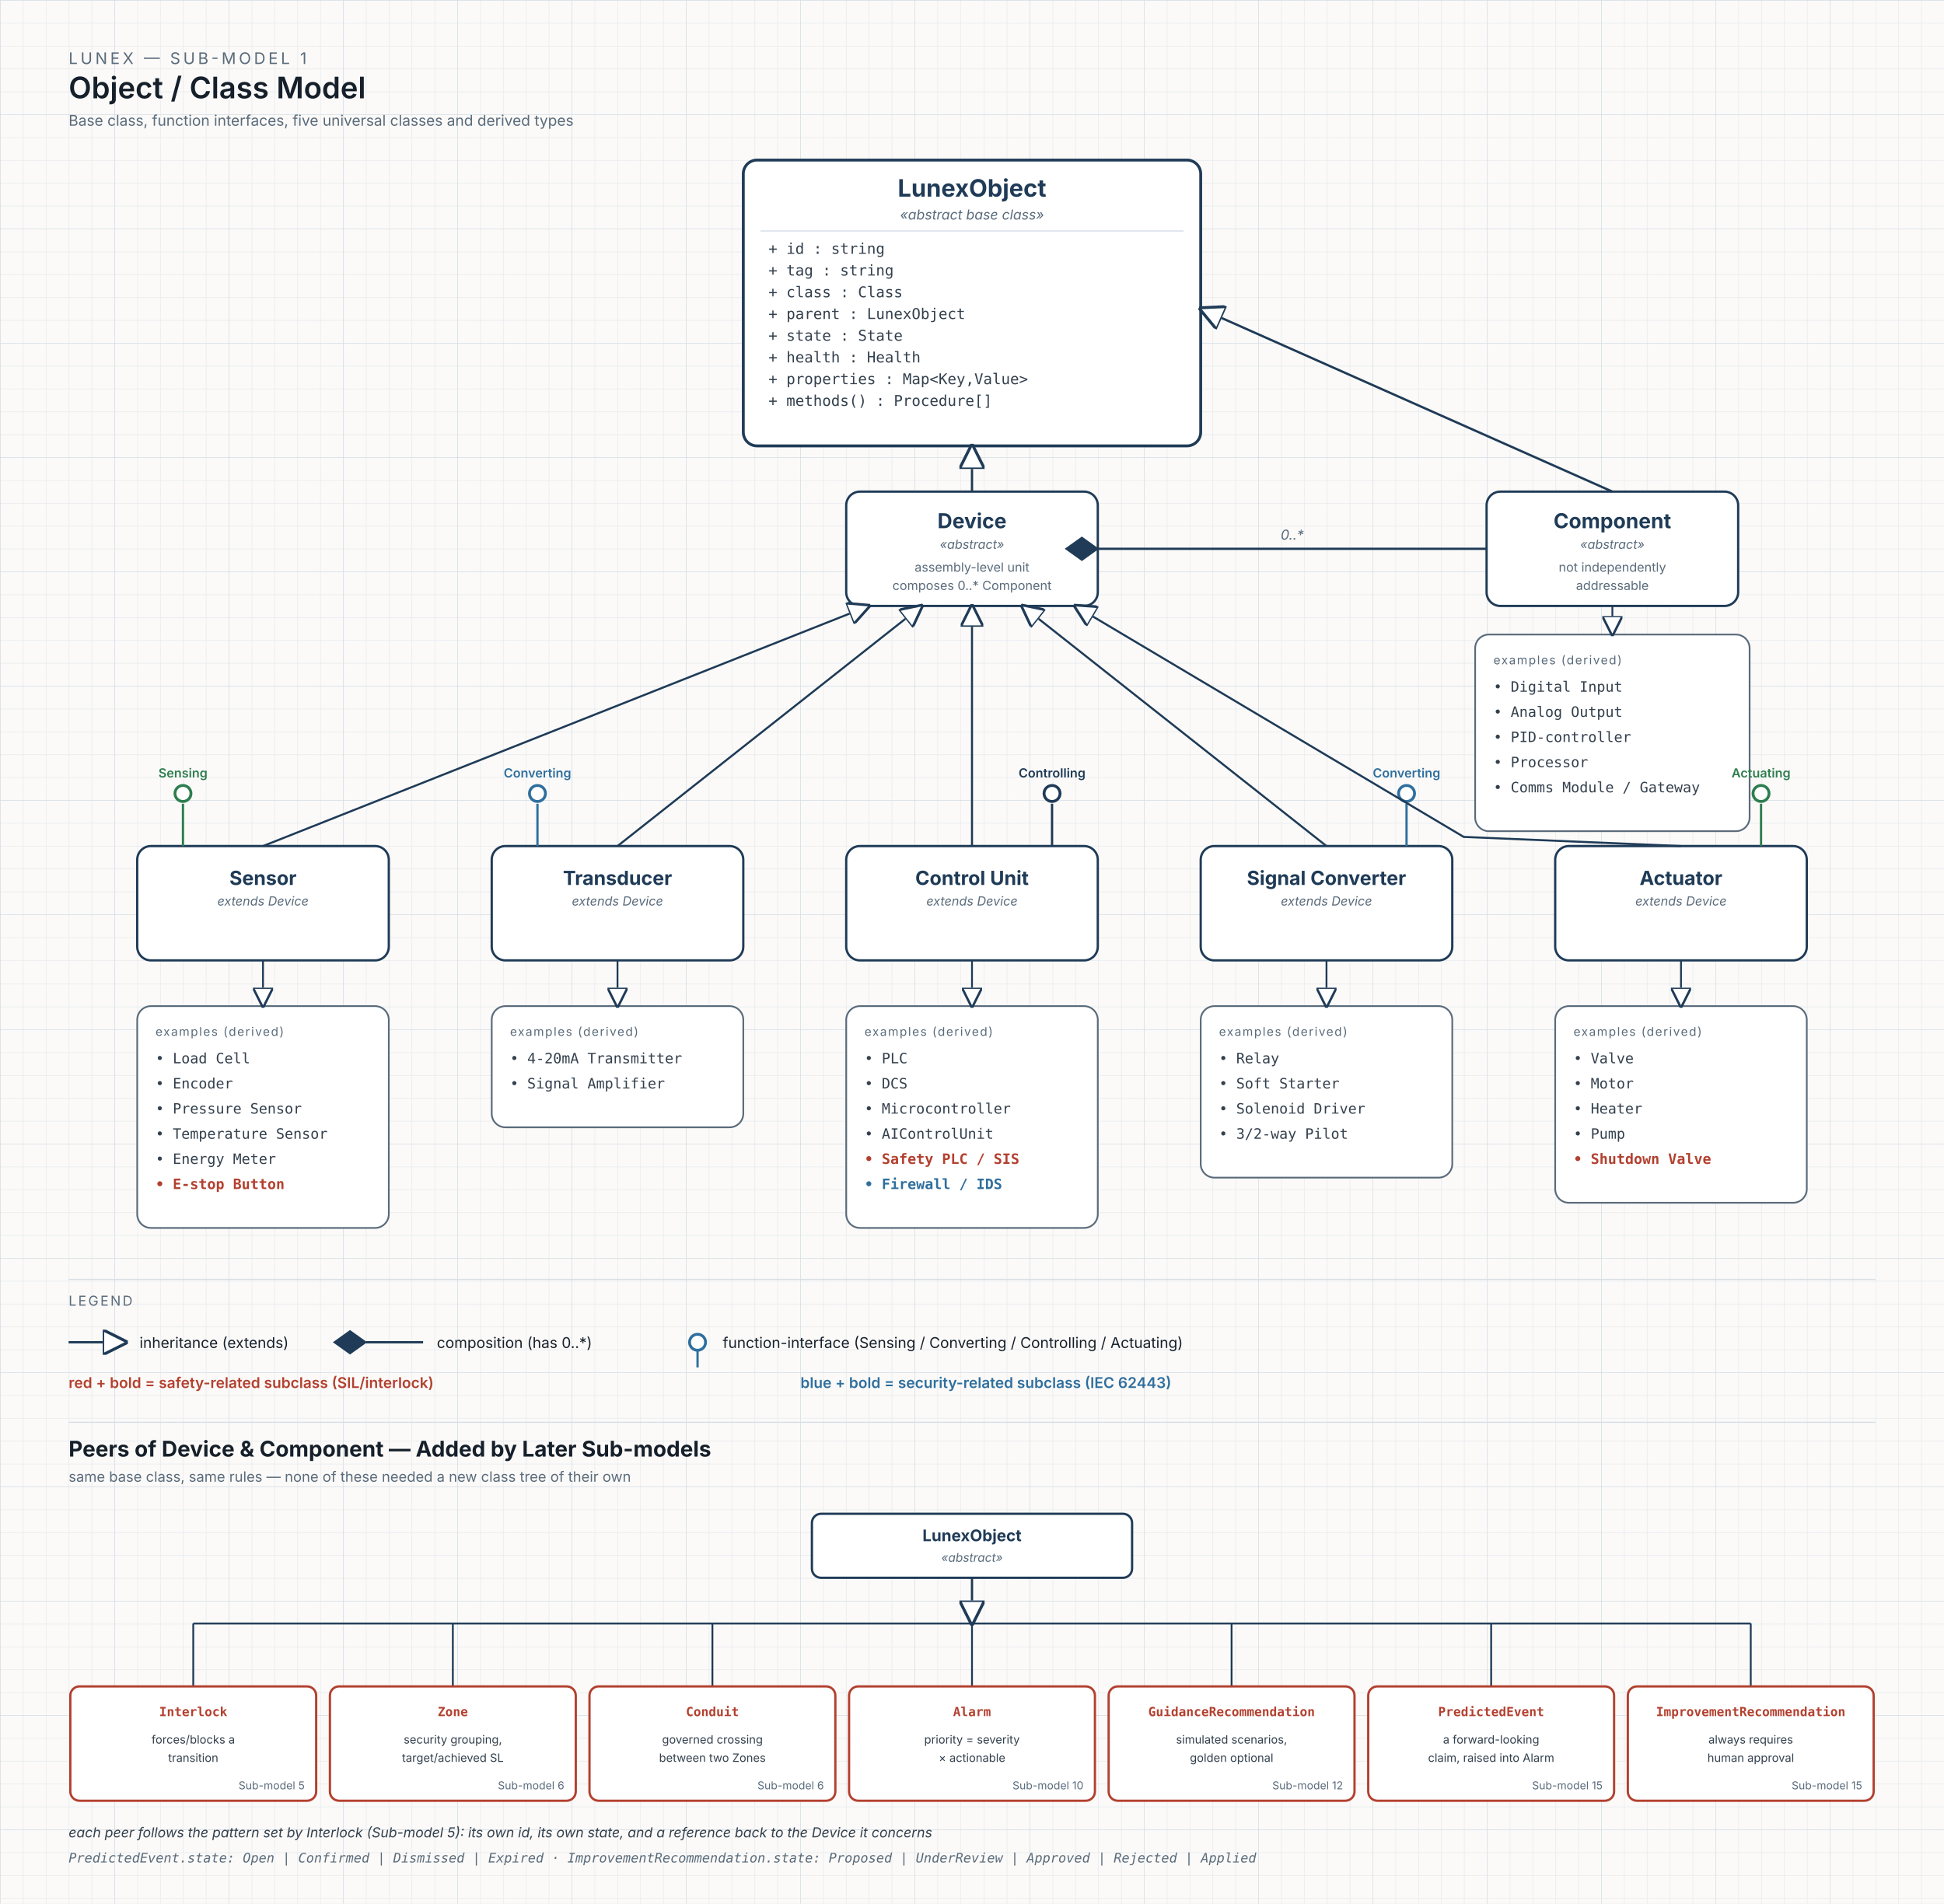
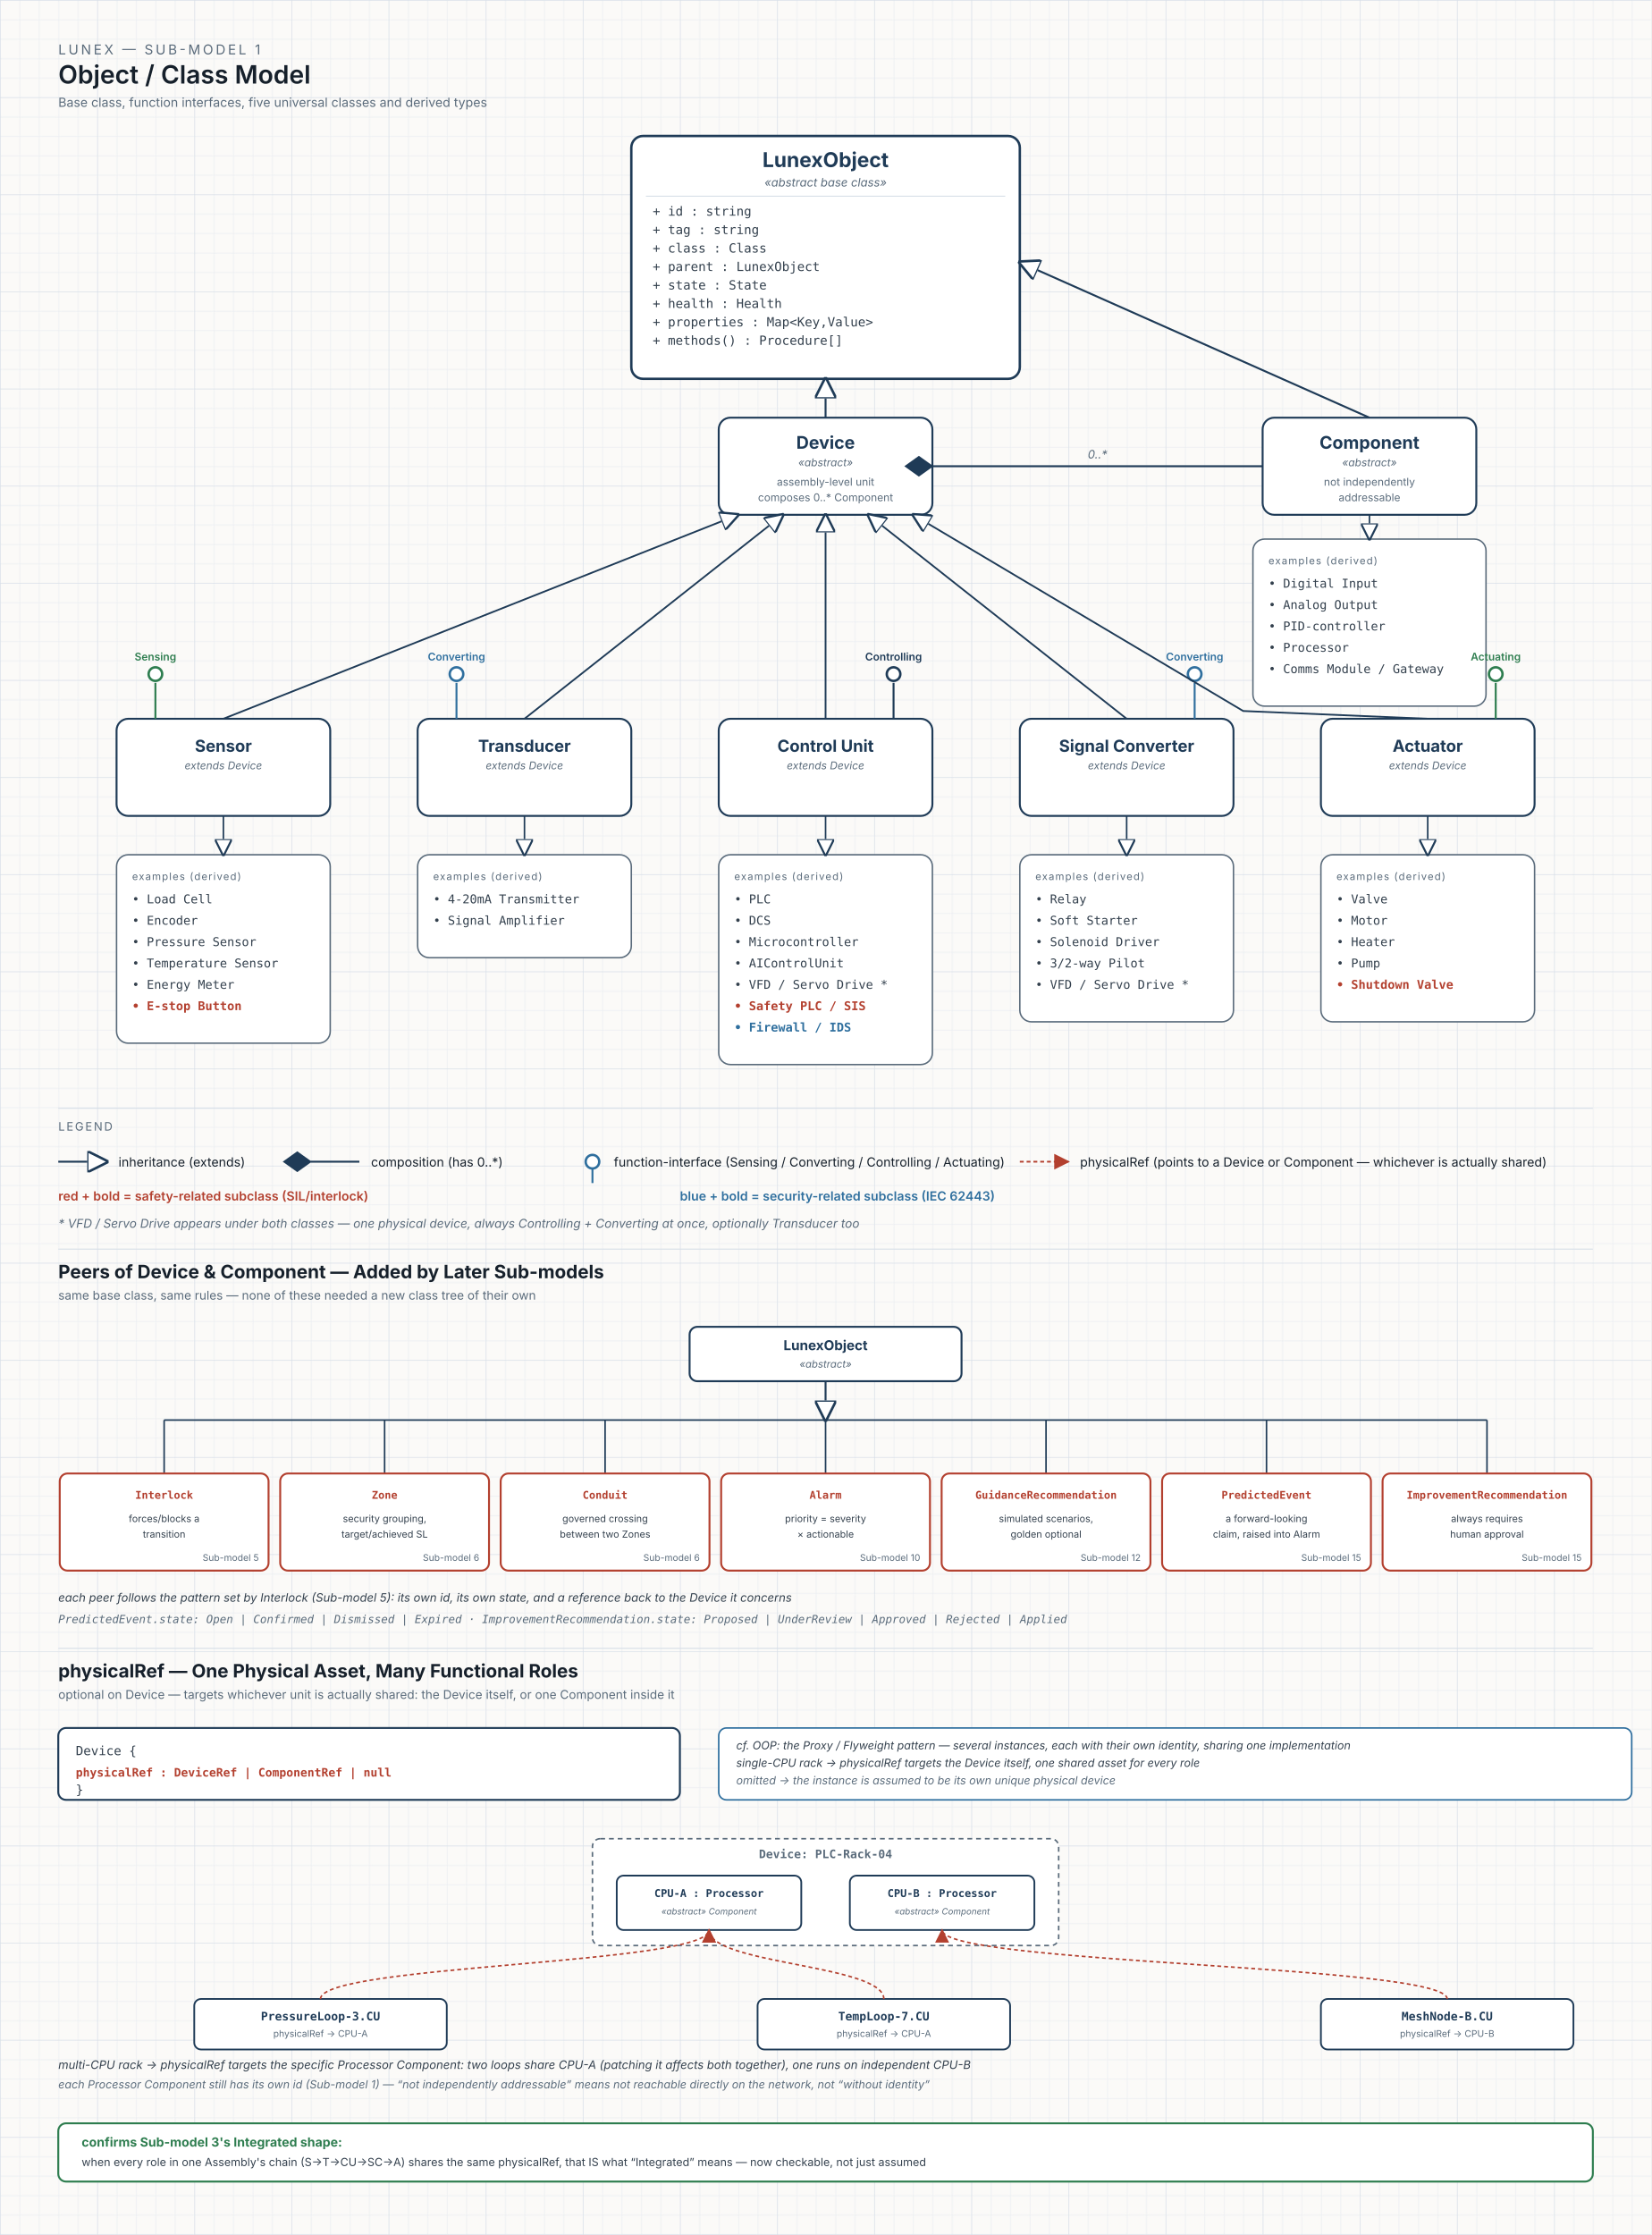
- <svg xmlns="http://www.w3.org/2000/svg" viewBox="0 0 1700 1665" width="1700" height="1665" font-family="Inter, Segoe UI, Helvetica Neue, Arial, sans-serif">
+ <svg xmlns="http://www.w3.org/2000/svg" viewBox="0 0 1700 2301" width="1700" height="2301" font-family="Inter, Segoe UI, Helvetica Neue, Arial, sans-serif">
  <defs>
    <pattern id="grid" width="20" height="20" patternUnits="userSpaceOnUse">
      <path d="M20 0H0V20" fill="none" stroke="#E6EBF0" stroke-width="1" />
    </pattern>
    <pattern id="grid5" width="100" height="100" patternUnits="userSpaceOnUse">
      <rect width="100" height="100" fill="url(#grid)" />
      <path d="M100 0H0V100" fill="none" stroke="#D6DEE7" stroke-width="1" />
    </pattern>
    <marker id="tri-hollow" viewBox="0 0 12 12" refX="11" refY="6" markerWidth="11" markerHeight="11" orient="auto-start-reverse">
      <path d="M0 0 L12 6 L0 12 Z" fill="#FFFFFF" stroke="#1F3B57" stroke-width="1.4" />
    </marker>
    <marker id="diamond-navy" viewBox="0 0 14 10" refX="0.5" refY="5" markerWidth="15" markerHeight="11" orient="auto-start-reverse">
      <path d="M0 5 L7 0 L14 5 L7 10 Z" fill="#1F3B57" />
    </marker>
+     <marker id="tri-red" viewBox="0 0 10 10" refX="9" refY="5" markerWidth="9" markerHeight="9" orient="auto-start-reverse">
+       <path d="M0 0 L10 5 L0 10 Z" fill="#B3402F" />
+     </marker>
  </defs>
-   <rect width="1700" height="1665" fill="#FBFAF8" />
-   <rect width="1700" height="1665" fill="url(#grid5)" />
+   <rect width="1700" height="2301" fill="#FBFAF8" />
+   <rect width="1700" height="2301" fill="url(#grid5)" />
  <text x="60" y="56" font-size="14" font-weight="400" fill="#5A6B7B" text-anchor="start" letter-spacing="2.5">LUNEX — SUB-MODEL 1</text>
  <text x="60" y="86" font-size="26" font-weight="600" fill="#16202B" text-anchor="start">Object / Class Model</text>
  <text x="60" y="110" font-size="13" font-weight="400" fill="#5A6B7B" text-anchor="start">Base class, function interfaces, five universal classes and derived types</text>
  <rect x="650" y="140" width="400" height="250" rx="12" fill="#FFFFFF" stroke="#1F3B57" stroke-width="2.5" />
  <text x="850.0" y="172" font-size="21" font-weight="700" fill="#1F3B57" text-anchor="middle">LunexObject</text>
  <text x="850.0" y="192" font-size="12" font-weight="400" fill="#5A6B7B" text-anchor="middle" font-style="italic">«abstract base class»</text>
  <line x1="665" y1="202" x2="1035" y2="202" stroke="#D6DEE7" stroke-width="1" />
  <text x="672" y="222" font-size="13" font-weight="400" fill="#33404D" text-anchor="start" font-family="Consolas, Menlo, monospace">+ id : string</text>
  <text x="672" y="241" font-size="13" font-weight="400" fill="#33404D" text-anchor="start" font-family="Consolas, Menlo, monospace">+ tag : string</text>
  <text x="672" y="260" font-size="13" font-weight="400" fill="#33404D" text-anchor="start" font-family="Consolas, Menlo, monospace">+ class : Class</text>
  <text x="672" y="279" font-size="13" font-weight="400" fill="#33404D" text-anchor="start" font-family="Consolas, Menlo, monospace">+ parent : LunexObject</text>
  <text x="672" y="298" font-size="13" font-weight="400" fill="#33404D" text-anchor="start" font-family="Consolas, Menlo, monospace">+ state : State</text>
  <text x="672" y="317" font-size="13" font-weight="400" fill="#33404D" text-anchor="start" font-family="Consolas, Menlo, monospace">+ health : Health</text>
  <text x="672" y="336" font-size="13" font-weight="400" fill="#33404D" text-anchor="start" font-family="Consolas, Menlo, monospace">+ properties : Map&lt;Key,Value&gt;</text>
  <text x="672" y="355" font-size="13" font-weight="400" fill="#33404D" text-anchor="start" font-family="Consolas, Menlo, monospace">+ methods() : Procedure[]</text>
  <rect x="740" y="430" width="220" height="100" rx="12" fill="#FFFFFF" stroke="#1F3B57" stroke-width="2" />
  <text x="850.0" y="462" font-size="18" font-weight="700" fill="#1F3B57" text-anchor="middle">Device</text>
  <text x="850.0" y="480" font-size="11" font-weight="400" fill="#5A6B7B" text-anchor="middle" font-style="italic">«abstract»</text>
  <text x="850.0" y="500" font-size="11" font-weight="400" fill="#5A6B7B" text-anchor="middle">assembly-level unit</text>
  <text x="850.0" y="516" font-size="11" font-weight="400" fill="#5A6B7B" text-anchor="middle">composes 0..* Component</text>
  <line x1="850.0" y1="430" x2="850.0" y2="390" stroke="#1F3B57" stroke-width="2" marker-end="url(#tri-hollow)" />
  <rect x="1300" y="430" width="220" height="100" rx="12" fill="#FFFFFF" stroke="#1F3B57" stroke-width="2" />
  <text x="1410.0" y="462" font-size="18" font-weight="700" fill="#1F3B57" text-anchor="middle">Component</text>
  <text x="1410.0" y="480" font-size="11" font-weight="400" fill="#5A6B7B" text-anchor="middle" font-style="italic">«abstract»</text>
  <text x="1410.0" y="500" font-size="11" font-weight="400" fill="#5A6B7B" text-anchor="middle">not independently</text>
  <text x="1410.0" y="516" font-size="11" font-weight="400" fill="#5A6B7B" text-anchor="middle">addressable</text>
  <path d="M 1410.0 430 L 1050 270" fill="none" stroke="#1F3B57" stroke-width="2" marker-end="url(#tri-hollow)" />
  <line x1="960" y1="480" x2="1300" y2="480" stroke="#1F3B57" stroke-width="2" marker-start="url(#diamond-navy)" />
  <text x="1130.0" y="472" font-size="12" font-weight="400" fill="#5A6B7B" text-anchor="middle" font-style="italic">0..*</text>
  <rect x="1290.0" y="555" width="240" height="172" rx="12" fill="#FFFFFF" stroke="#5A6B7B" stroke-width="1.5" />
  <line x1="1410.0" y1="530" x2="1410.0" y2="555" stroke="#1F3B57" stroke-width="1.6" marker-end="url(#tri-hollow)" />
  <text x="1306.0" y="581" font-size="10.5" font-weight="400" fill="#5A6B7B" text-anchor="start" letter-spacing="1">examples (derived)</text>
  <text x="1306.0" y="605" font-size="12.5" font-weight="400" fill="#33404D" text-anchor="start" font-family="Consolas, Menlo, monospace">• Digital Input</text>
  <text x="1306.0" y="627" font-size="12.5" font-weight="400" fill="#33404D" text-anchor="start" font-family="Consolas, Menlo, monospace">• Analog Output</text>
  <text x="1306.0" y="649" font-size="12.5" font-weight="400" fill="#33404D" text-anchor="start" font-family="Consolas, Menlo, monospace">• PID-controller</text>
  <text x="1306.0" y="671" font-size="12.5" font-weight="400" fill="#33404D" text-anchor="start" font-family="Consolas, Menlo, monospace">• Processor</text>
  <text x="1306.0" y="693" font-size="12.5" font-weight="400" fill="#33404D" text-anchor="start" font-family="Consolas, Menlo, monospace">• Comms Module / Gateway</text>
  <rect x="120.0" y="740" width="220" height="100" rx="12" fill="#FFFFFF" stroke="#1F3B57" stroke-width="2" />
  <text x="230" y="774" font-size="17" font-weight="700" fill="#1F3B57" text-anchor="middle">Sensor</text>
  <text x="230" y="792" font-size="11" font-weight="400" fill="#5A6B7B" text-anchor="middle" font-style="italic">extends Device</text>
  <path d="M 230 740 L 759.8 530" fill="none" stroke="#1F3B57" stroke-width="1.8" marker-end="url(#tri-hollow)" />
  <line x1="160" y1="740" x2="160" y2="703" stroke="#2E7D4F" stroke-width="2" />
  <circle cx="160" cy="694" r="7" fill="#FFFFFF" stroke="#2E7D4F" stroke-width="2.5" />
  <text x="160" y="680" font-size="11" font-weight="600" fill="#2E7D4F" text-anchor="middle">Sensing</text>
  <rect x="430.0" y="740" width="220" height="100" rx="12" fill="#FFFFFF" stroke="#1F3B57" stroke-width="2" />
  <text x="540" y="774" font-size="17" font-weight="700" fill="#1F3B57" text-anchor="middle">Transducer</text>
  <text x="540" y="792" font-size="11" font-weight="400" fill="#5A6B7B" text-anchor="middle" font-style="italic">extends Device</text>
  <path d="M 540 740 L 806.0 530" fill="none" stroke="#1F3B57" stroke-width="1.8" marker-end="url(#tri-hollow)" />
  <line x1="470" y1="740" x2="470" y2="703" stroke="#2F6F9E" stroke-width="2" />
  <circle cx="470" cy="694" r="7" fill="#FFFFFF" stroke="#2F6F9E" stroke-width="2.5" />
  <text x="470" y="680" font-size="11" font-weight="600" fill="#2F6F9E" text-anchor="middle">Converting</text>
  <rect x="740.0" y="740" width="220" height="100" rx="12" fill="#FFFFFF" stroke="#1F3B57" stroke-width="2" />
  <text x="850" y="774" font-size="17" font-weight="700" fill="#1F3B57" text-anchor="middle">Control Unit</text>
  <text x="850" y="792" font-size="11" font-weight="400" fill="#5A6B7B" text-anchor="middle" font-style="italic">extends Device</text>
  <path d="M 850 740 L 850.0 530" fill="none" stroke="#1F3B57" stroke-width="1.8" marker-end="url(#tri-hollow)" />
  <line x1="920" y1="740" x2="920" y2="703" stroke="#1F3B57" stroke-width="2" />
  <circle cx="920" cy="694" r="7" fill="#FFFFFF" stroke="#1F3B57" stroke-width="2.5" />
  <text x="920" y="680" font-size="11" font-weight="600" fill="#1F3B57" text-anchor="middle">Controlling</text>
  <rect x="1050.0" y="740" width="220" height="100" rx="12" fill="#FFFFFF" stroke="#1F3B57" stroke-width="2" />
  <text x="1160" y="774" font-size="17" font-weight="700" fill="#1F3B57" text-anchor="middle">Signal Converter</text>
  <text x="1160" y="792" font-size="11" font-weight="400" fill="#5A6B7B" text-anchor="middle" font-style="italic">extends Device</text>
  <path d="M 1160 740 L 894.0 530" fill="none" stroke="#1F3B57" stroke-width="1.8" marker-end="url(#tri-hollow)" />
  <line x1="1230" y1="740" x2="1230" y2="703" stroke="#2F6F9E" stroke-width="2" />
  <circle cx="1230" cy="694" r="7" fill="#FFFFFF" stroke="#2F6F9E" stroke-width="2.5" />
  <text x="1230" y="680" font-size="11" font-weight="600" fill="#2F6F9E" text-anchor="middle">Converting</text>
  <rect x="1360.0" y="740" width="220" height="100" rx="12" fill="#FFFFFF" stroke="#1F3B57" stroke-width="2" />
  <text x="1470" y="774" font-size="17" font-weight="700" fill="#1F3B57" text-anchor="middle">Actuator</text>
  <text x="1470" y="792" font-size="11" font-weight="400" fill="#5A6B7B" text-anchor="middle" font-style="italic">extends Device</text>
  <path d="M 1470 740 L 1280 732 L 940.2 530" fill="none" stroke="#1F3B57" stroke-width="1.8" marker-end="url(#tri-hollow)" />
  <line x1="1540" y1="740" x2="1540" y2="703" stroke="#2E7D4F" stroke-width="2" />
  <circle cx="1540" cy="694" r="7" fill="#FFFFFF" stroke="#2E7D4F" stroke-width="2.5" />
  <text x="1540" y="680" font-size="11" font-weight="600" fill="#2E7D4F" text-anchor="middle">Actuating</text>
  <rect x="120.0" y="880" width="220" height="194" rx="12" fill="#FFFFFF" stroke="#5A6B7B" stroke-width="1.5" />
  <line x1="230" y1="840" x2="230" y2="880" stroke="#1F3B57" stroke-width="1.6" marker-end="url(#tri-hollow)" />
  <text x="136.0" y="906" font-size="10.5" font-weight="400" fill="#5A6B7B" text-anchor="start" letter-spacing="1">examples (derived)</text>
  <text x="136.0" y="930" font-size="12.5" font-weight="400" fill="#33404D" text-anchor="start" font-family="Consolas, Menlo, monospace">• Load Cell</text>
  <text x="136.0" y="952" font-size="12.5" font-weight="400" fill="#33404D" text-anchor="start" font-family="Consolas, Menlo, monospace">• Encoder</text>
  <text x="136.0" y="974" font-size="12.5" font-weight="400" fill="#33404D" text-anchor="start" font-family="Consolas, Menlo, monospace">• Pressure Sensor</text>
  <text x="136.0" y="996" font-size="12.5" font-weight="400" fill="#33404D" text-anchor="start" font-family="Consolas, Menlo, monospace">• Temperature Sensor</text>
  <text x="136.0" y="1018" font-size="12.5" font-weight="400" fill="#33404D" text-anchor="start" font-family="Consolas, Menlo, monospace">• Energy Meter</text>
  <text x="136.0" y="1040" font-size="12.5" font-weight="600" fill="#B3402F" text-anchor="start" font-family="Consolas, Menlo, monospace">• E-stop Button</text>
  <rect x="430.0" y="880" width="220" height="106" rx="12" fill="#FFFFFF" stroke="#5A6B7B" stroke-width="1.5" />
  <line x1="540" y1="840" x2="540" y2="880" stroke="#1F3B57" stroke-width="1.6" marker-end="url(#tri-hollow)" />
  <text x="446.0" y="906" font-size="10.5" font-weight="400" fill="#5A6B7B" text-anchor="start" letter-spacing="1">examples (derived)</text>
  <text x="446.0" y="930" font-size="12.5" font-weight="400" fill="#33404D" text-anchor="start" font-family="Consolas, Menlo, monospace">• 4-20mA Transmitter</text>
  <text x="446.0" y="952" font-size="12.5" font-weight="400" fill="#33404D" text-anchor="start" font-family="Consolas, Menlo, monospace">• Signal Amplifier</text>
-   <rect x="740.0" y="880" width="220" height="194" rx="12" fill="#FFFFFF" stroke="#5A6B7B" stroke-width="1.5" />
+   <rect x="740.0" y="880" width="220" height="216" rx="12" fill="#FFFFFF" stroke="#5A6B7B" stroke-width="1.5" />
  <line x1="850" y1="840" x2="850" y2="880" stroke="#1F3B57" stroke-width="1.6" marker-end="url(#tri-hollow)" />
  <text x="756.0" y="906" font-size="10.5" font-weight="400" fill="#5A6B7B" text-anchor="start" letter-spacing="1">examples (derived)</text>
  <text x="756.0" y="930" font-size="12.5" font-weight="400" fill="#33404D" text-anchor="start" font-family="Consolas, Menlo, monospace">• PLC</text>
  <text x="756.0" y="952" font-size="12.5" font-weight="400" fill="#33404D" text-anchor="start" font-family="Consolas, Menlo, monospace">• DCS</text>
  <text x="756.0" y="974" font-size="12.5" font-weight="400" fill="#33404D" text-anchor="start" font-family="Consolas, Menlo, monospace">• Microcontroller</text>
  <text x="756.0" y="996" font-size="12.5" font-weight="400" fill="#33404D" text-anchor="start" font-family="Consolas, Menlo, monospace">• AIControlUnit</text>
-   <text x="756.0" y="1018" font-size="12.5" font-weight="600" fill="#B3402F" text-anchor="start" font-family="Consolas, Menlo, monospace">• Safety PLC / SIS</text>
-   <text x="756.0" y="1040" font-size="12.5" font-weight="600" fill="#2F6F9E" text-anchor="start" font-family="Consolas, Menlo, monospace">• Firewall / IDS</text>
-   <rect x="1050.0" y="880" width="220" height="150" rx="12" fill="#FFFFFF" stroke="#5A6B7B" stroke-width="1.5" />
+   <text x="756.0" y="1018" font-size="12.5" font-weight="400" fill="#33404D" text-anchor="start" font-family="Consolas, Menlo, monospace">• VFD / Servo Drive *</text>
+   <text x="756.0" y="1040" font-size="12.5" font-weight="600" fill="#B3402F" text-anchor="start" font-family="Consolas, Menlo, monospace">• Safety PLC / SIS</text>
+   <text x="756.0" y="1062" font-size="12.5" font-weight="600" fill="#2F6F9E" text-anchor="start" font-family="Consolas, Menlo, monospace">• Firewall / IDS</text>
+   <rect x="1050.0" y="880" width="220" height="172" rx="12" fill="#FFFFFF" stroke="#5A6B7B" stroke-width="1.5" />
  <line x1="1160" y1="840" x2="1160" y2="880" stroke="#1F3B57" stroke-width="1.6" marker-end="url(#tri-hollow)" />
  <text x="1066.0" y="906" font-size="10.5" font-weight="400" fill="#5A6B7B" text-anchor="start" letter-spacing="1">examples (derived)</text>
  <text x="1066.0" y="930" font-size="12.5" font-weight="400" fill="#33404D" text-anchor="start" font-family="Consolas, Menlo, monospace">• Relay</text>
  <text x="1066.0" y="952" font-size="12.5" font-weight="400" fill="#33404D" text-anchor="start" font-family="Consolas, Menlo, monospace">• Soft Starter</text>
  <text x="1066.0" y="974" font-size="12.5" font-weight="400" fill="#33404D" text-anchor="start" font-family="Consolas, Menlo, monospace">• Solenoid Driver</text>
  <text x="1066.0" y="996" font-size="12.5" font-weight="400" fill="#33404D" text-anchor="start" font-family="Consolas, Menlo, monospace">• 3/2-way Pilot</text>
+   <text x="1066.0" y="1018" font-size="12.5" font-weight="400" fill="#33404D" text-anchor="start" font-family="Consolas, Menlo, monospace">• VFD / Servo Drive *</text>
  <rect x="1360.0" y="880" width="220" height="172" rx="12" fill="#FFFFFF" stroke="#5A6B7B" stroke-width="1.5" />
  <line x1="1470" y1="840" x2="1470" y2="880" stroke="#1F3B57" stroke-width="1.6" marker-end="url(#tri-hollow)" />
  <text x="1376.0" y="906" font-size="10.5" font-weight="400" fill="#5A6B7B" text-anchor="start" letter-spacing="1">examples (derived)</text>
  <text x="1376.0" y="930" font-size="12.5" font-weight="400" fill="#33404D" text-anchor="start" font-family="Consolas, Menlo, monospace">• Valve</text>
  <text x="1376.0" y="952" font-size="12.5" font-weight="400" fill="#33404D" text-anchor="start" font-family="Consolas, Menlo, monospace">• Motor</text>
  <text x="1376.0" y="974" font-size="12.5" font-weight="400" fill="#33404D" text-anchor="start" font-family="Consolas, Menlo, monospace">• Heater</text>
  <text x="1376.0" y="996" font-size="12.5" font-weight="400" fill="#33404D" text-anchor="start" font-family="Consolas, Menlo, monospace">• Pump</text>
  <text x="1376.0" y="1018" font-size="12.5" font-weight="600" fill="#B3402F" text-anchor="start" font-family="Consolas, Menlo, monospace">• Shutdown Valve</text>
-   <line x1="60" y1="1119" x2="1640" y2="1119" stroke="#D6DEE7" stroke-width="1" />
-   <text x="60" y="1142" font-size="12" font-weight="400" fill="#5A6B7B" text-anchor="start" letter-spacing="1.6">LEGEND</text>
-   <line x1="60" y1="1174" x2="110" y2="1174" stroke="#1F3B57" stroke-width="2" marker-end="url(#tri-hollow)" />
-   <text x="122" y="1179" font-size="13" font-weight="400" fill="#16202B" text-anchor="start">inheritance (extends)</text>
-   <line x1="320" y1="1174" x2="370" y2="1174" stroke="#1F3B57" stroke-width="2" marker-start="url(#diamond-navy)" />
-   <text x="382" y="1179" font-size="13" font-weight="400" fill="#16202B" text-anchor="start">composition (has 0..*)</text>
-   <circle cx="610" cy="1174" r="7" fill="#FFFFFF" stroke="#2F6F9E" stroke-width="2.5" />
-   <line x1="610" y1="1181" x2="610" y2="1196" stroke="#2F6F9E" stroke-width="2" />
-   <text x="632" y="1179" font-size="13" font-weight="400" fill="#16202B" text-anchor="start">function-interface (Sensing / Converting / Controlling / Actuating)</text>
-   <text x="60" y="1214" font-size="13" font-weight="600" fill="#B3402F" text-anchor="start">red + bold = safety-related subclass (SIL/interlock)</text>
-   <text x="700" y="1214" font-size="13" font-weight="600" fill="#2F6F9E" text-anchor="start">blue + bold = security-related subclass (IEC 62443)</text>
-   <line x1="60" y1="1244" x2="1640" y2="1244" stroke="#D6DEE7" stroke-width="1" />
-   <text x="60" y="1274" font-size="19" font-weight="700" fill="#16202B" text-anchor="start">Peers of Device &amp; Component — Added by Later Sub-models</text>
-   <text x="60" y="1296" font-size="12.5" font-weight="400" fill="#5A6B7B" text-anchor="start">same base class, same rules — none of these needed a new class tree of their own</text>
-   <rect x="710.0" y="1324" width="280" height="56" rx="8" fill="#FFFFFF" stroke="#1F3B57" stroke-width="2" />
-   <text x="850" y="1348" font-size="14" font-weight="700" fill="#1F3B57" text-anchor="middle">LunexObject</text>
-   <text x="850" y="1366" font-size="10.5" font-weight="400" fill="#5A6B7B" text-anchor="middle" font-style="italic">«abstract»</text>
-   <line x1="850" y1="1380" x2="850" y2="1420" stroke="#1F3B57" stroke-width="2" marker-end="url(#tri-hollow)" />
-   <line x1="169.0" y1="1420" x2="1531.0" y2="1420" stroke="#1F3B57" stroke-width="1.6" />
-   <line x1="169.0" y1="1420" x2="169.0" y2="1475" stroke="#1F3B57" stroke-width="1.6" />
-   <rect x="61.5" y="1475" width="215" height="100" rx="8" fill="#FFFFFF" stroke="#B3402F" stroke-width="2" />
-   <text x="169.0" y="1501" font-size="11" font-weight="700" fill="#B3402F" text-anchor="middle" font-family="Consolas, Menlo, monospace">Interlock</text>
-   <text x="169.0" y="1525" font-size="10" font-weight="400" fill="#33404D" text-anchor="middle">forces/blocks a</text>
-   <text x="169.0" y="1541" font-size="10" font-weight="400" fill="#33404D" text-anchor="middle">transition</text>
-   <text x="266.5" y="1565" font-size="9.5" font-weight="400" fill="#5A6B7B" text-anchor="end">Sub-model 5</text>
-   <line x1="396.0" y1="1420" x2="396.0" y2="1475" stroke="#1F3B57" stroke-width="1.6" />
-   <rect x="288.5" y="1475" width="215" height="100" rx="8" fill="#FFFFFF" stroke="#B3402F" stroke-width="2" />
-   <text x="396.0" y="1501" font-size="11" font-weight="700" fill="#B3402F" text-anchor="middle" font-family="Consolas, Menlo, monospace">Zone</text>
-   <text x="396.0" y="1525" font-size="10" font-weight="400" fill="#33404D" text-anchor="middle">security grouping,</text>
-   <text x="396.0" y="1541" font-size="10" font-weight="400" fill="#33404D" text-anchor="middle">target/achieved SL</text>
-   <text x="493.5" y="1565" font-size="9.5" font-weight="400" fill="#5A6B7B" text-anchor="end">Sub-model 6</text>
-   <line x1="623.0" y1="1420" x2="623.0" y2="1475" stroke="#1F3B57" stroke-width="1.6" />
-   <rect x="515.5" y="1475" width="215" height="100" rx="8" fill="#FFFFFF" stroke="#B3402F" stroke-width="2" />
-   <text x="623.0" y="1501" font-size="11" font-weight="700" fill="#B3402F" text-anchor="middle" font-family="Consolas, Menlo, monospace">Conduit</text>
-   <text x="623.0" y="1525" font-size="10" font-weight="400" fill="#33404D" text-anchor="middle">governed crossing</text>
-   <text x="623.0" y="1541" font-size="10" font-weight="400" fill="#33404D" text-anchor="middle">between two Zones</text>
-   <text x="720.5" y="1565" font-size="9.5" font-weight="400" fill="#5A6B7B" text-anchor="end">Sub-model 6</text>
-   <line x1="850.0" y1="1420" x2="850.0" y2="1475" stroke="#1F3B57" stroke-width="1.6" />
-   <rect x="742.5" y="1475" width="215" height="100" rx="8" fill="#FFFFFF" stroke="#B3402F" stroke-width="2" />
-   <text x="850.0" y="1501" font-size="11" font-weight="700" fill="#B3402F" text-anchor="middle" font-family="Consolas, Menlo, monospace">Alarm</text>
-   <text x="850.0" y="1525" font-size="10" font-weight="400" fill="#33404D" text-anchor="middle">priority = severity</text>
-   <text x="850.0" y="1541" font-size="10" font-weight="400" fill="#33404D" text-anchor="middle">× actionable</text>
-   <text x="947.5" y="1565" font-size="9.5" font-weight="400" fill="#5A6B7B" text-anchor="end">Sub-model 10</text>
-   <line x1="1077.0" y1="1420" x2="1077.0" y2="1475" stroke="#1F3B57" stroke-width="1.6" />
-   <rect x="969.5" y="1475" width="215" height="100" rx="8" fill="#FFFFFF" stroke="#B3402F" stroke-width="2" />
-   <text x="1077.0" y="1501" font-size="11" font-weight="700" fill="#B3402F" text-anchor="middle" font-family="Consolas, Menlo, monospace">GuidanceRecommendation</text>
-   <text x="1077.0" y="1525" font-size="10" font-weight="400" fill="#33404D" text-anchor="middle">simulated scenarios,</text>
-   <text x="1077.0" y="1541" font-size="10" font-weight="400" fill="#33404D" text-anchor="middle">golden optional</text>
-   <text x="1174.5" y="1565" font-size="9.5" font-weight="400" fill="#5A6B7B" text-anchor="end">Sub-model 12</text>
-   <line x1="1304.0" y1="1420" x2="1304.0" y2="1475" stroke="#1F3B57" stroke-width="1.6" />
-   <rect x="1196.5" y="1475" width="215" height="100" rx="8" fill="#FFFFFF" stroke="#B3402F" stroke-width="2" />
-   <text x="1304.0" y="1501" font-size="11" font-weight="700" fill="#B3402F" text-anchor="middle" font-family="Consolas, Menlo, monospace">PredictedEvent</text>
-   <text x="1304.0" y="1525" font-size="10" font-weight="400" fill="#33404D" text-anchor="middle">a forward-looking</text>
-   <text x="1304.0" y="1541" font-size="10" font-weight="400" fill="#33404D" text-anchor="middle">claim, raised into Alarm</text>
-   <text x="1401.5" y="1565" font-size="9.5" font-weight="400" fill="#5A6B7B" text-anchor="end">Sub-model 15</text>
-   <line x1="1531.0" y1="1420" x2="1531.0" y2="1475" stroke="#1F3B57" stroke-width="1.6" />
-   <rect x="1423.5" y="1475" width="215" height="100" rx="8" fill="#FFFFFF" stroke="#B3402F" stroke-width="2" />
-   <text x="1531.0" y="1501" font-size="11" font-weight="700" fill="#B3402F" text-anchor="middle" font-family="Consolas, Menlo, monospace">ImprovementRecommendation</text>
-   <text x="1531.0" y="1525" font-size="10" font-weight="400" fill="#33404D" text-anchor="middle">always requires</text>
-   <text x="1531.0" y="1541" font-size="10" font-weight="400" fill="#33404D" text-anchor="middle">human approval</text>
-   <text x="1628.5" y="1565" font-size="9.5" font-weight="400" fill="#5A6B7B" text-anchor="end">Sub-model 15</text>
-   <text x="60" y="1607" font-size="12" font-weight="400" fill="#33404D" text-anchor="start" font-style="italic">each peer follows the pattern set by Interlock (Sub-model 5): its own id, its own state, and a reference back to the Device it concerns</text>
-   <text x="60" y="1629" font-size="11.5" font-weight="400" fill="#5A6B7B" text-anchor="start" font-style="italic" font-family="Consolas, Menlo, monospace">PredictedEvent.state: Open | Confirmed | Dismissed | Expired · ImprovementRecommendation.state: Proposed | UnderReview | Approved | Rejected | Applied</text>
+   <line x1="60" y1="1141" x2="1640" y2="1141" stroke="#D6DEE7" stroke-width="1" />
+   <text x="60" y="1164" font-size="12" font-weight="400" fill="#5A6B7B" text-anchor="start" letter-spacing="1.6">LEGEND</text>
+   <line x1="60" y1="1196" x2="110" y2="1196" stroke="#1F3B57" stroke-width="2" marker-end="url(#tri-hollow)" />
+   <text x="122" y="1201" font-size="13" font-weight="400" fill="#16202B" text-anchor="start">inheritance (extends)</text>
+   <line x1="320" y1="1196" x2="370" y2="1196" stroke="#1F3B57" stroke-width="2" marker-start="url(#diamond-navy)" />
+   <text x="382" y="1201" font-size="13" font-weight="400" fill="#16202B" text-anchor="start">composition (has 0..*)</text>
+   <circle cx="610" cy="1196" r="7" fill="#FFFFFF" stroke="#2F6F9E" stroke-width="2.5" />
+   <line x1="610" y1="1203" x2="610" y2="1218" stroke="#2F6F9E" stroke-width="2" />
+   <text x="632" y="1201" font-size="13" font-weight="400" fill="#16202B" text-anchor="start">function-interface (Sensing / Converting / Controlling / Actuating)</text>
+   <text x="60" y="1236" font-size="13" font-weight="600" fill="#B3402F" text-anchor="start">red + bold = safety-related subclass (SIL/interlock)</text>
+   <text x="700" y="1236" font-size="13" font-weight="600" fill="#2F6F9E" text-anchor="start">blue + bold = security-related subclass (IEC 62443)</text>
+   <path d="M 1050 1196 L 1100 1196" fill="none" stroke="#B3402F" stroke-width="1.8" marker-end="url(#tri-red)" stroke-dasharray="4,3" />
+   <text x="1112" y="1201" font-size="13" font-weight="400" fill="#16202B" text-anchor="start">physicalRef (points to a Device or Component — whichever is actually shared)</text>
+   <text x="60" y="1264" font-size="12.5" font-weight="400" fill="#5A6B7B" text-anchor="start" font-style="italic">* VFD / Servo Drive appears under both classes — one physical device, always Controlling + Converting at once, optionally Transducer too</text>
+   <line x1="60" y1="1286" x2="1640" y2="1286" stroke="#D6DEE7" stroke-width="1" />
+   <text x="60" y="1316" font-size="19" font-weight="700" fill="#16202B" text-anchor="start">Peers of Device &amp; Component — Added by Later Sub-models</text>
+   <text x="60" y="1338" font-size="12.5" font-weight="400" fill="#5A6B7B" text-anchor="start">same base class, same rules — none of these needed a new class tree of their own</text>
+   <rect x="710.0" y="1366" width="280" height="56" rx="8" fill="#FFFFFF" stroke="#1F3B57" stroke-width="2" />
+   <text x="850" y="1390" font-size="14" font-weight="700" fill="#1F3B57" text-anchor="middle">LunexObject</text>
+   <text x="850" y="1408" font-size="10.5" font-weight="400" fill="#5A6B7B" text-anchor="middle" font-style="italic">«abstract»</text>
+   <line x1="850" y1="1422" x2="850" y2="1462" stroke="#1F3B57" stroke-width="2" marker-end="url(#tri-hollow)" />
+   <line x1="169.0" y1="1462" x2="1531.0" y2="1462" stroke="#1F3B57" stroke-width="1.6" />
+   <line x1="169.0" y1="1462" x2="169.0" y2="1517" stroke="#1F3B57" stroke-width="1.6" />
+   <rect x="61.5" y="1517" width="215" height="100" rx="8" fill="#FFFFFF" stroke="#B3402F" stroke-width="2" />
+   <text x="169.0" y="1543" font-size="11" font-weight="700" fill="#B3402F" text-anchor="middle" font-family="Consolas, Menlo, monospace">Interlock</text>
+   <text x="169.0" y="1567" font-size="10" font-weight="400" fill="#33404D" text-anchor="middle">forces/blocks a</text>
+   <text x="169.0" y="1583" font-size="10" font-weight="400" fill="#33404D" text-anchor="middle">transition</text>
+   <text x="266.5" y="1607" font-size="9.5" font-weight="400" fill="#5A6B7B" text-anchor="end">Sub-model 5</text>
+   <line x1="396.0" y1="1462" x2="396.0" y2="1517" stroke="#1F3B57" stroke-width="1.6" />
+   <rect x="288.5" y="1517" width="215" height="100" rx="8" fill="#FFFFFF" stroke="#B3402F" stroke-width="2" />
+   <text x="396.0" y="1543" font-size="11" font-weight="700" fill="#B3402F" text-anchor="middle" font-family="Consolas, Menlo, monospace">Zone</text>
+   <text x="396.0" y="1567" font-size="10" font-weight="400" fill="#33404D" text-anchor="middle">security grouping,</text>
+   <text x="396.0" y="1583" font-size="10" font-weight="400" fill="#33404D" text-anchor="middle">target/achieved SL</text>
+   <text x="493.5" y="1607" font-size="9.5" font-weight="400" fill="#5A6B7B" text-anchor="end">Sub-model 6</text>
+   <line x1="623.0" y1="1462" x2="623.0" y2="1517" stroke="#1F3B57" stroke-width="1.6" />
+   <rect x="515.5" y="1517" width="215" height="100" rx="8" fill="#FFFFFF" stroke="#B3402F" stroke-width="2" />
+   <text x="623.0" y="1543" font-size="11" font-weight="700" fill="#B3402F" text-anchor="middle" font-family="Consolas, Menlo, monospace">Conduit</text>
+   <text x="623.0" y="1567" font-size="10" font-weight="400" fill="#33404D" text-anchor="middle">governed crossing</text>
+   <text x="623.0" y="1583" font-size="10" font-weight="400" fill="#33404D" text-anchor="middle">between two Zones</text>
+   <text x="720.5" y="1607" font-size="9.5" font-weight="400" fill="#5A6B7B" text-anchor="end">Sub-model 6</text>
+   <line x1="850.0" y1="1462" x2="850.0" y2="1517" stroke="#1F3B57" stroke-width="1.6" />
+   <rect x="742.5" y="1517" width="215" height="100" rx="8" fill="#FFFFFF" stroke="#B3402F" stroke-width="2" />
+   <text x="850.0" y="1543" font-size="11" font-weight="700" fill="#B3402F" text-anchor="middle" font-family="Consolas, Menlo, monospace">Alarm</text>
+   <text x="850.0" y="1567" font-size="10" font-weight="400" fill="#33404D" text-anchor="middle">priority = severity</text>
+   <text x="850.0" y="1583" font-size="10" font-weight="400" fill="#33404D" text-anchor="middle">× actionable</text>
+   <text x="947.5" y="1607" font-size="9.5" font-weight="400" fill="#5A6B7B" text-anchor="end">Sub-model 10</text>
+   <line x1="1077.0" y1="1462" x2="1077.0" y2="1517" stroke="#1F3B57" stroke-width="1.6" />
+   <rect x="969.5" y="1517" width="215" height="100" rx="8" fill="#FFFFFF" stroke="#B3402F" stroke-width="2" />
+   <text x="1077.0" y="1543" font-size="11" font-weight="700" fill="#B3402F" text-anchor="middle" font-family="Consolas, Menlo, monospace">GuidanceRecommendation</text>
+   <text x="1077.0" y="1567" font-size="10" font-weight="400" fill="#33404D" text-anchor="middle">simulated scenarios,</text>
+   <text x="1077.0" y="1583" font-size="10" font-weight="400" fill="#33404D" text-anchor="middle">golden optional</text>
+   <text x="1174.5" y="1607" font-size="9.5" font-weight="400" fill="#5A6B7B" text-anchor="end">Sub-model 12</text>
+   <line x1="1304.0" y1="1462" x2="1304.0" y2="1517" stroke="#1F3B57" stroke-width="1.6" />
+   <rect x="1196.5" y="1517" width="215" height="100" rx="8" fill="#FFFFFF" stroke="#B3402F" stroke-width="2" />
+   <text x="1304.0" y="1543" font-size="11" font-weight="700" fill="#B3402F" text-anchor="middle" font-family="Consolas, Menlo, monospace">PredictedEvent</text>
+   <text x="1304.0" y="1567" font-size="10" font-weight="400" fill="#33404D" text-anchor="middle">a forward-looking</text>
+   <text x="1304.0" y="1583" font-size="10" font-weight="400" fill="#33404D" text-anchor="middle">claim, raised into Alarm</text>
+   <text x="1401.5" y="1607" font-size="9.5" font-weight="400" fill="#5A6B7B" text-anchor="end">Sub-model 15</text>
+   <line x1="1531.0" y1="1462" x2="1531.0" y2="1517" stroke="#1F3B57" stroke-width="1.6" />
+   <rect x="1423.5" y="1517" width="215" height="100" rx="8" fill="#FFFFFF" stroke="#B3402F" stroke-width="2" />
+   <text x="1531.0" y="1543" font-size="11" font-weight="700" fill="#B3402F" text-anchor="middle" font-family="Consolas, Menlo, monospace">ImprovementRecommendation</text>
+   <text x="1531.0" y="1567" font-size="10" font-weight="400" fill="#33404D" text-anchor="middle">always requires</text>
+   <text x="1531.0" y="1583" font-size="10" font-weight="400" fill="#33404D" text-anchor="middle">human approval</text>
+   <text x="1628.5" y="1607" font-size="9.5" font-weight="400" fill="#5A6B7B" text-anchor="end">Sub-model 15</text>
+   <text x="60" y="1649" font-size="12" font-weight="400" fill="#33404D" text-anchor="start" font-style="italic">each peer follows the pattern set by Interlock (Sub-model 5): its own id, its own state, and a reference back to the Device it concerns</text>
+   <text x="60" y="1671" font-size="11.5" font-weight="400" fill="#5A6B7B" text-anchor="start" font-style="italic" font-family="Consolas, Menlo, monospace">PredictedEvent.state: Open | Confirmed | Dismissed | Expired · ImprovementRecommendation.state: Proposed | UnderReview | Approved | Rejected | Applied</text>
+   <line x1="60" y1="1697" x2="1640" y2="1697" stroke="#D6DEE7" stroke-width="1" />
+   <text x="60" y="1727" font-size="19" font-weight="700" fill="#16202B" text-anchor="start">physicalRef — One Physical Asset, Many Functional Roles</text>
+   <text x="60" y="1749" font-size="12.5" font-weight="400" fill="#5A6B7B" text-anchor="start">optional on Device — targets whichever unit is actually shared: the Device itself, or one Component inside it</text>
+   <rect x="60" y="1779" width="640" height="74" rx="8" fill="#FFFFFF" stroke="#1F3B57" stroke-width="2" />
+   <text x="78" y="1807" font-size="13" font-weight="400" fill="#33404D" text-anchor="start" font-family="Consolas, Menlo, monospace">Device {</text>
+   <text x="78" y="1829" font-size="12" font-weight="700" fill="#B3402F" text-anchor="start" font-family="Consolas, Menlo, monospace">  physicalRef : DeviceRef | ComponentRef | null</text>
+   <text x="78" y="1847" font-size="13" font-weight="400" fill="#33404D" text-anchor="start" font-family="Consolas, Menlo, monospace">}</text>
+   <rect x="740" y="1779" width="940" height="74" rx="8" fill="#FFFFFF" stroke="#2F6F9E" stroke-width="1.6" />
+   <text x="758" y="1801" font-size="11.5" font-weight="400" fill="#33404D" text-anchor="start" font-style="italic">cf. OOP: the Proxy / Flyweight pattern — several instances, each with their own identity, sharing one implementation</text>
+   <text x="758" y="1819" font-size="11.5" font-weight="400" fill="#33404D" text-anchor="start" font-style="italic">single-CPU rack → physicalRef targets the Device itself, one shared asset for every role</text>
+   <text x="758" y="1837" font-size="11.5" font-weight="400" fill="#5A6B7B" text-anchor="start" font-style="italic">omitted → the instance is assumed to be its own unique physical device</text>
+   <rect x="610" y="1893" width="480" height="110" rx="8" fill="#FFFFFF" stroke="#5A6B7B" stroke-width="1.6" stroke-dasharray="5,4" />
+   <text x="850.0" y="1913" font-size="12" font-weight="700" fill="#5A6B7B" text-anchor="middle" font-family="Consolas, Menlo, monospace">Device: PLC-Rack-04</text>
+   <rect x="635" y="1931" width="190" height="56" rx="7" fill="#FFFFFF" stroke="#1F3B57" stroke-width="1.8" />
+   <text x="730.0" y="1953" font-size="11" font-weight="700" fill="#1F3B57" text-anchor="middle" font-family="Consolas, Menlo, monospace">CPU-A : Processor</text>
+   <text x="730.0" y="1971" font-size="9" font-weight="400" fill="#5A6B7B" text-anchor="middle" font-style="italic">«abstract» Component</text>
+   <rect x="875" y="1931" width="190" height="56" rx="7" fill="#FFFFFF" stroke="#1F3B57" stroke-width="1.8" />
+   <text x="970.0" y="1953" font-size="11" font-weight="700" fill="#1F3B57" text-anchor="middle" font-family="Consolas, Menlo, monospace">CPU-B : Processor</text>
+   <text x="970.0" y="1971" font-size="9" font-weight="400" fill="#5A6B7B" text-anchor="middle" font-style="italic">«abstract» Component</text>
+   <rect x="200" y="2058" width="260" height="52" rx="7" fill="#FFFFFF" stroke="#1F3B57" stroke-width="1.8" />
+   <text x="330" y="2080" font-size="12" font-weight="700" fill="#1F3B57" text-anchor="middle" font-family="Consolas, Menlo, monospace">PressureLoop-3.CU</text>
+   <text x="330" y="2097" font-size="9.5" font-weight="400" fill="#5A6B7B" text-anchor="middle">physicalRef → CPU-A</text>
+   <path d="M 330 2058 C 330 2022.5, 730.0 2022.5, 730.0 1987" fill="none" stroke="#B3402F" stroke-width="1.6" marker-end="url(#tri-red)" stroke-dasharray="4,3" />
+   <rect x="780" y="2058" width="260" height="52" rx="7" fill="#FFFFFF" stroke="#1F3B57" stroke-width="1.8" />
+   <text x="910" y="2080" font-size="12" font-weight="700" fill="#1F3B57" text-anchor="middle" font-family="Consolas, Menlo, monospace">TempLoop-7.CU</text>
+   <text x="910" y="2097" font-size="9.5" font-weight="400" fill="#5A6B7B" text-anchor="middle">physicalRef → CPU-A</text>
+   <path d="M 910 2058 C 910 2022.5, 730.0 2022.5, 730.0 1987" fill="none" stroke="#B3402F" stroke-width="1.6" marker-end="url(#tri-red)" stroke-dasharray="4,3" />
+   <rect x="1360" y="2058" width="260" height="52" rx="7" fill="#FFFFFF" stroke="#1F3B57" stroke-width="1.8" />
+   <text x="1490" y="2080" font-size="12" font-weight="700" fill="#1F3B57" text-anchor="middle" font-family="Consolas, Menlo, monospace">MeshNode-B.CU</text>
+   <text x="1490" y="2097" font-size="9.5" font-weight="400" fill="#5A6B7B" text-anchor="middle">physicalRef → CPU-B</text>
+   <path d="M 1490 2058 C 1490 2022.5, 970.0 2022.5, 970.0 1987" fill="none" stroke="#B3402F" stroke-width="1.6" marker-end="url(#tri-red)" stroke-dasharray="4,3" />
+   <text x="60" y="2130" font-size="12" font-weight="400" fill="#33404D" text-anchor="start" font-style="italic">multi-CPU rack → physicalRef targets the specific Processor Component: two loops share CPU-A (patching it affects both together), one runs on independent CPU-B</text>
+   <text x="60" y="2150" font-size="11.5" font-weight="400" fill="#5A6B7B" text-anchor="start" font-style="italic">each Processor Component still has its own id (Sub-model 1) — “not independently addressable” means not reachable directly on the network, not “without identity”</text>
+   <rect x="60" y="2186" width="1580" height="60" rx="8" fill="#FFFFFF" stroke="#2E7D4F" stroke-width="2" />
+   <text x="84" y="2210" font-size="13" font-weight="700" fill="#2E7D4F" text-anchor="start">confirms Sub-model 3's Integrated shape:</text>
+   <text x="84" y="2230" font-size="11.5" font-weight="400" fill="#33404D" text-anchor="start">when every role in one Assembly's chain (S→T→CU→SC→A) shares the same physicalRef, that IS what “Integrated” means — now checkable, not just assumed</text>
</svg>
